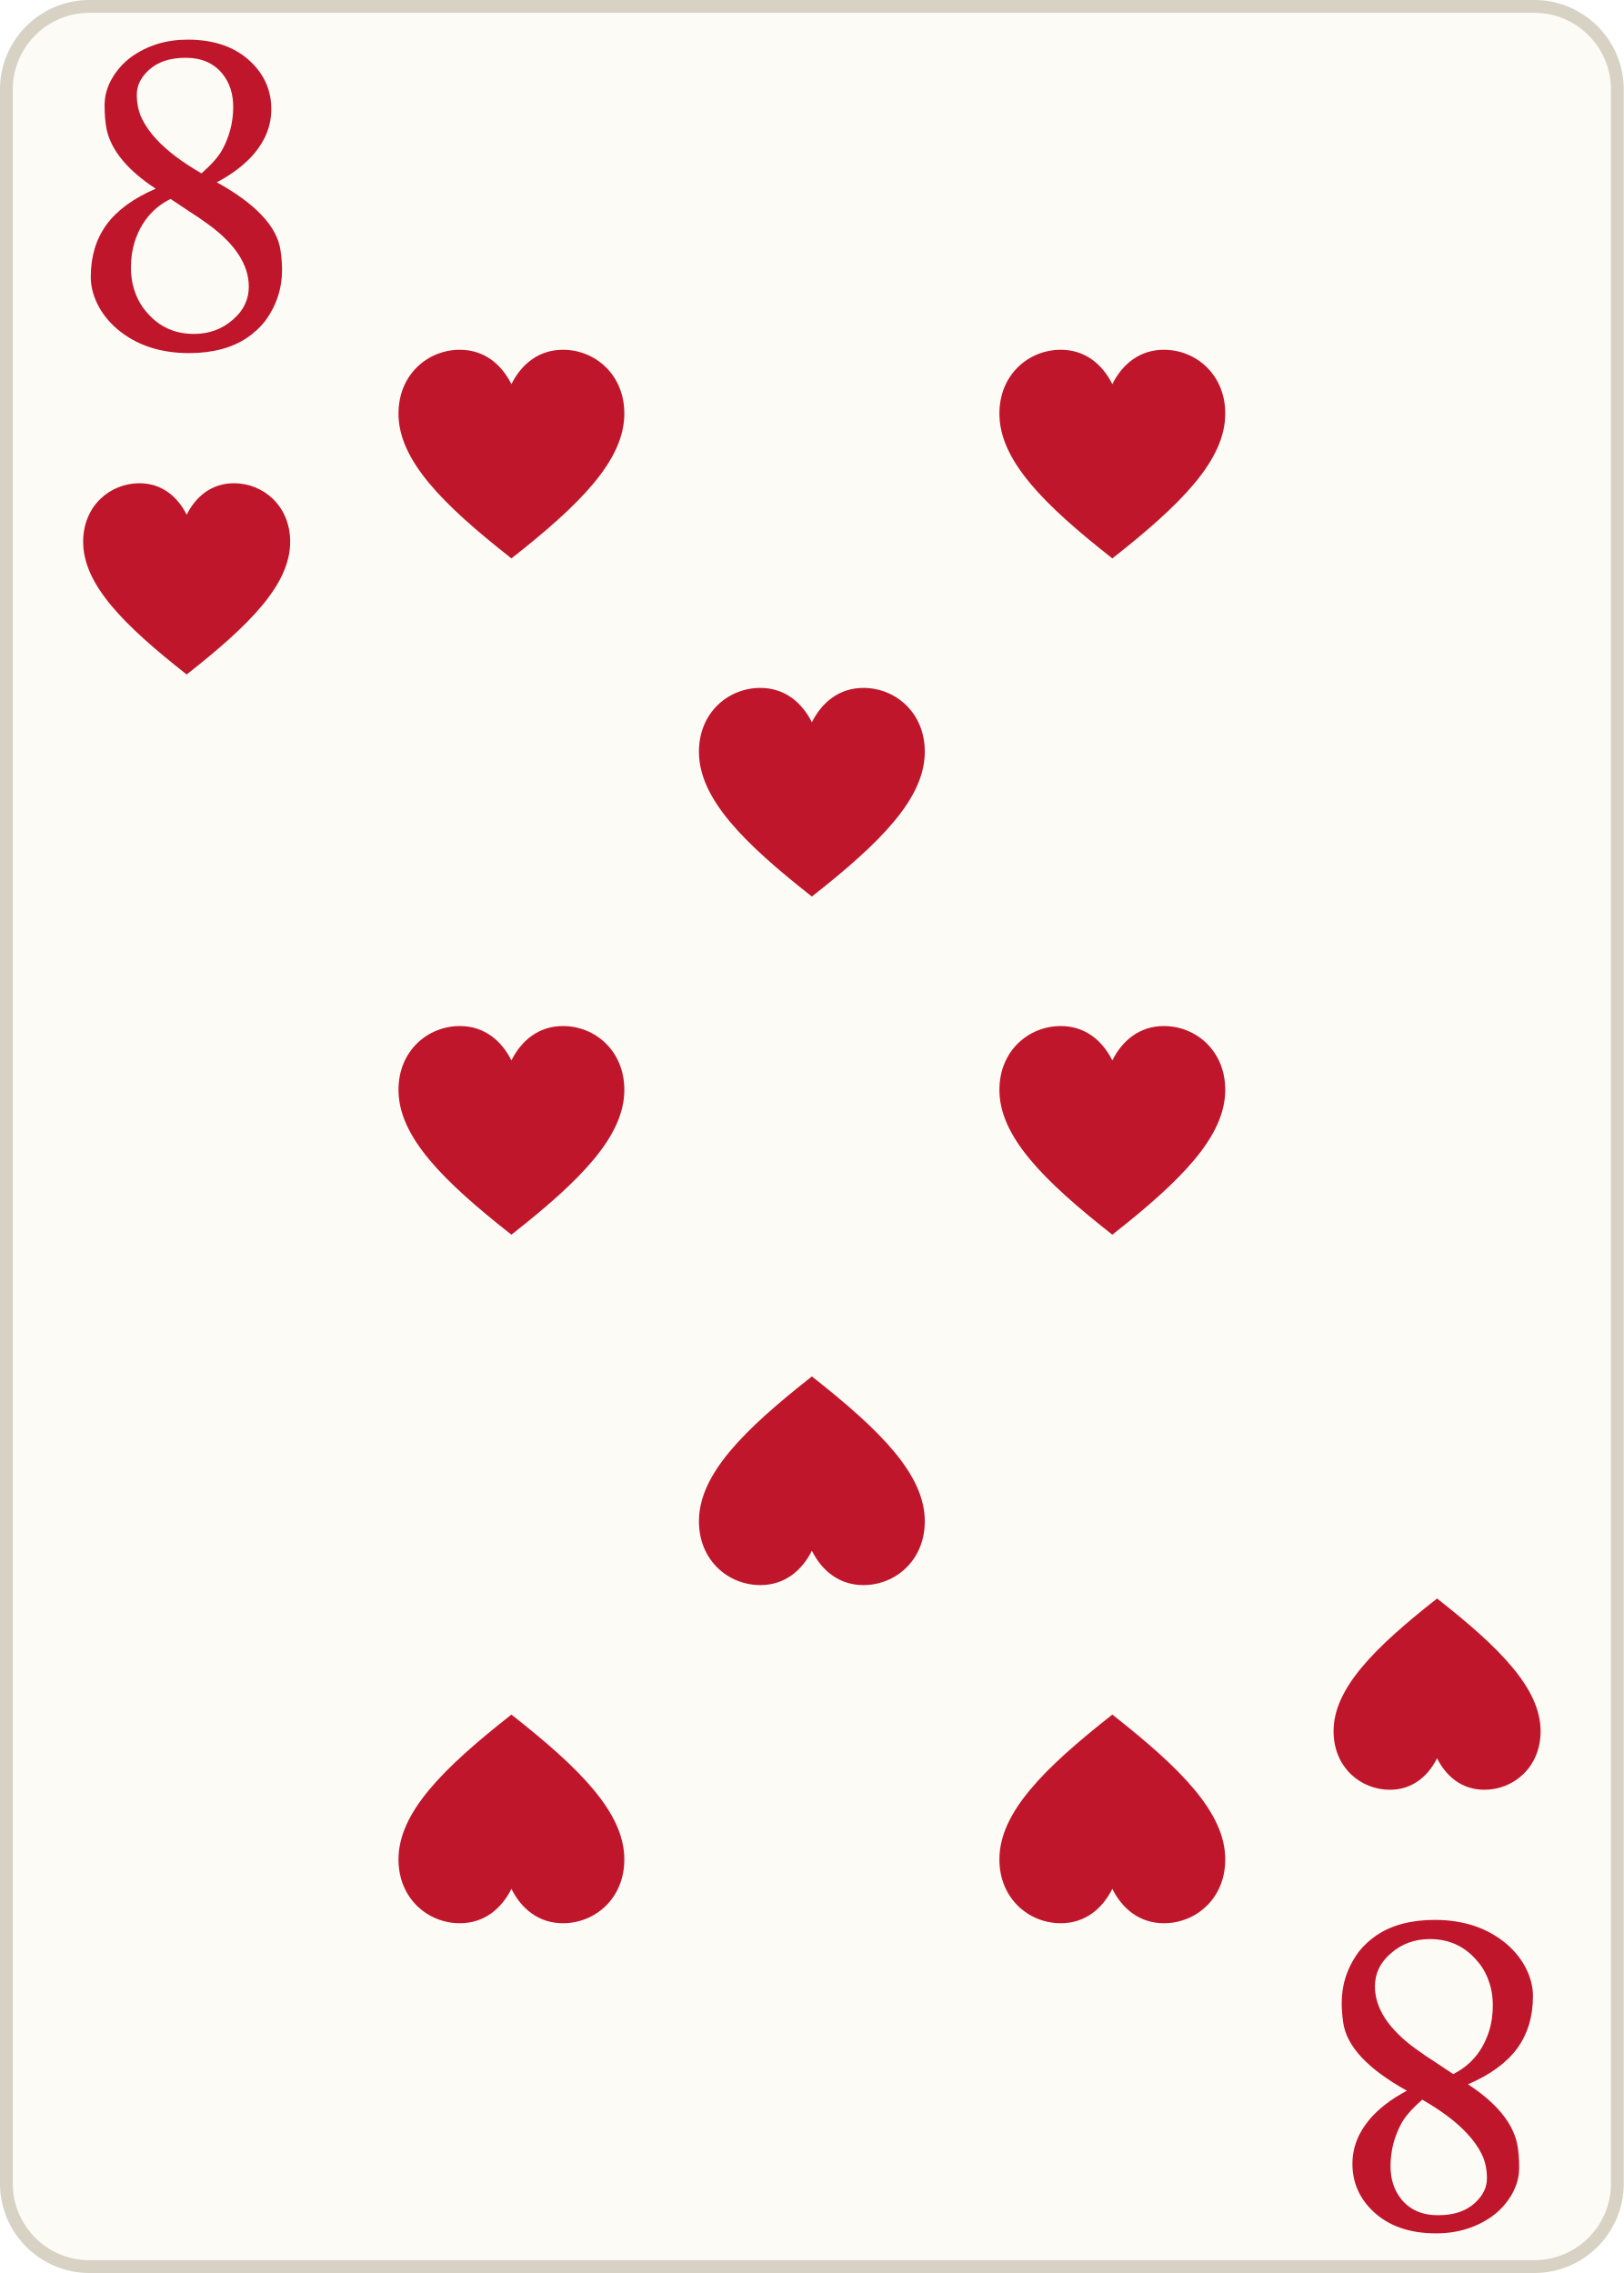
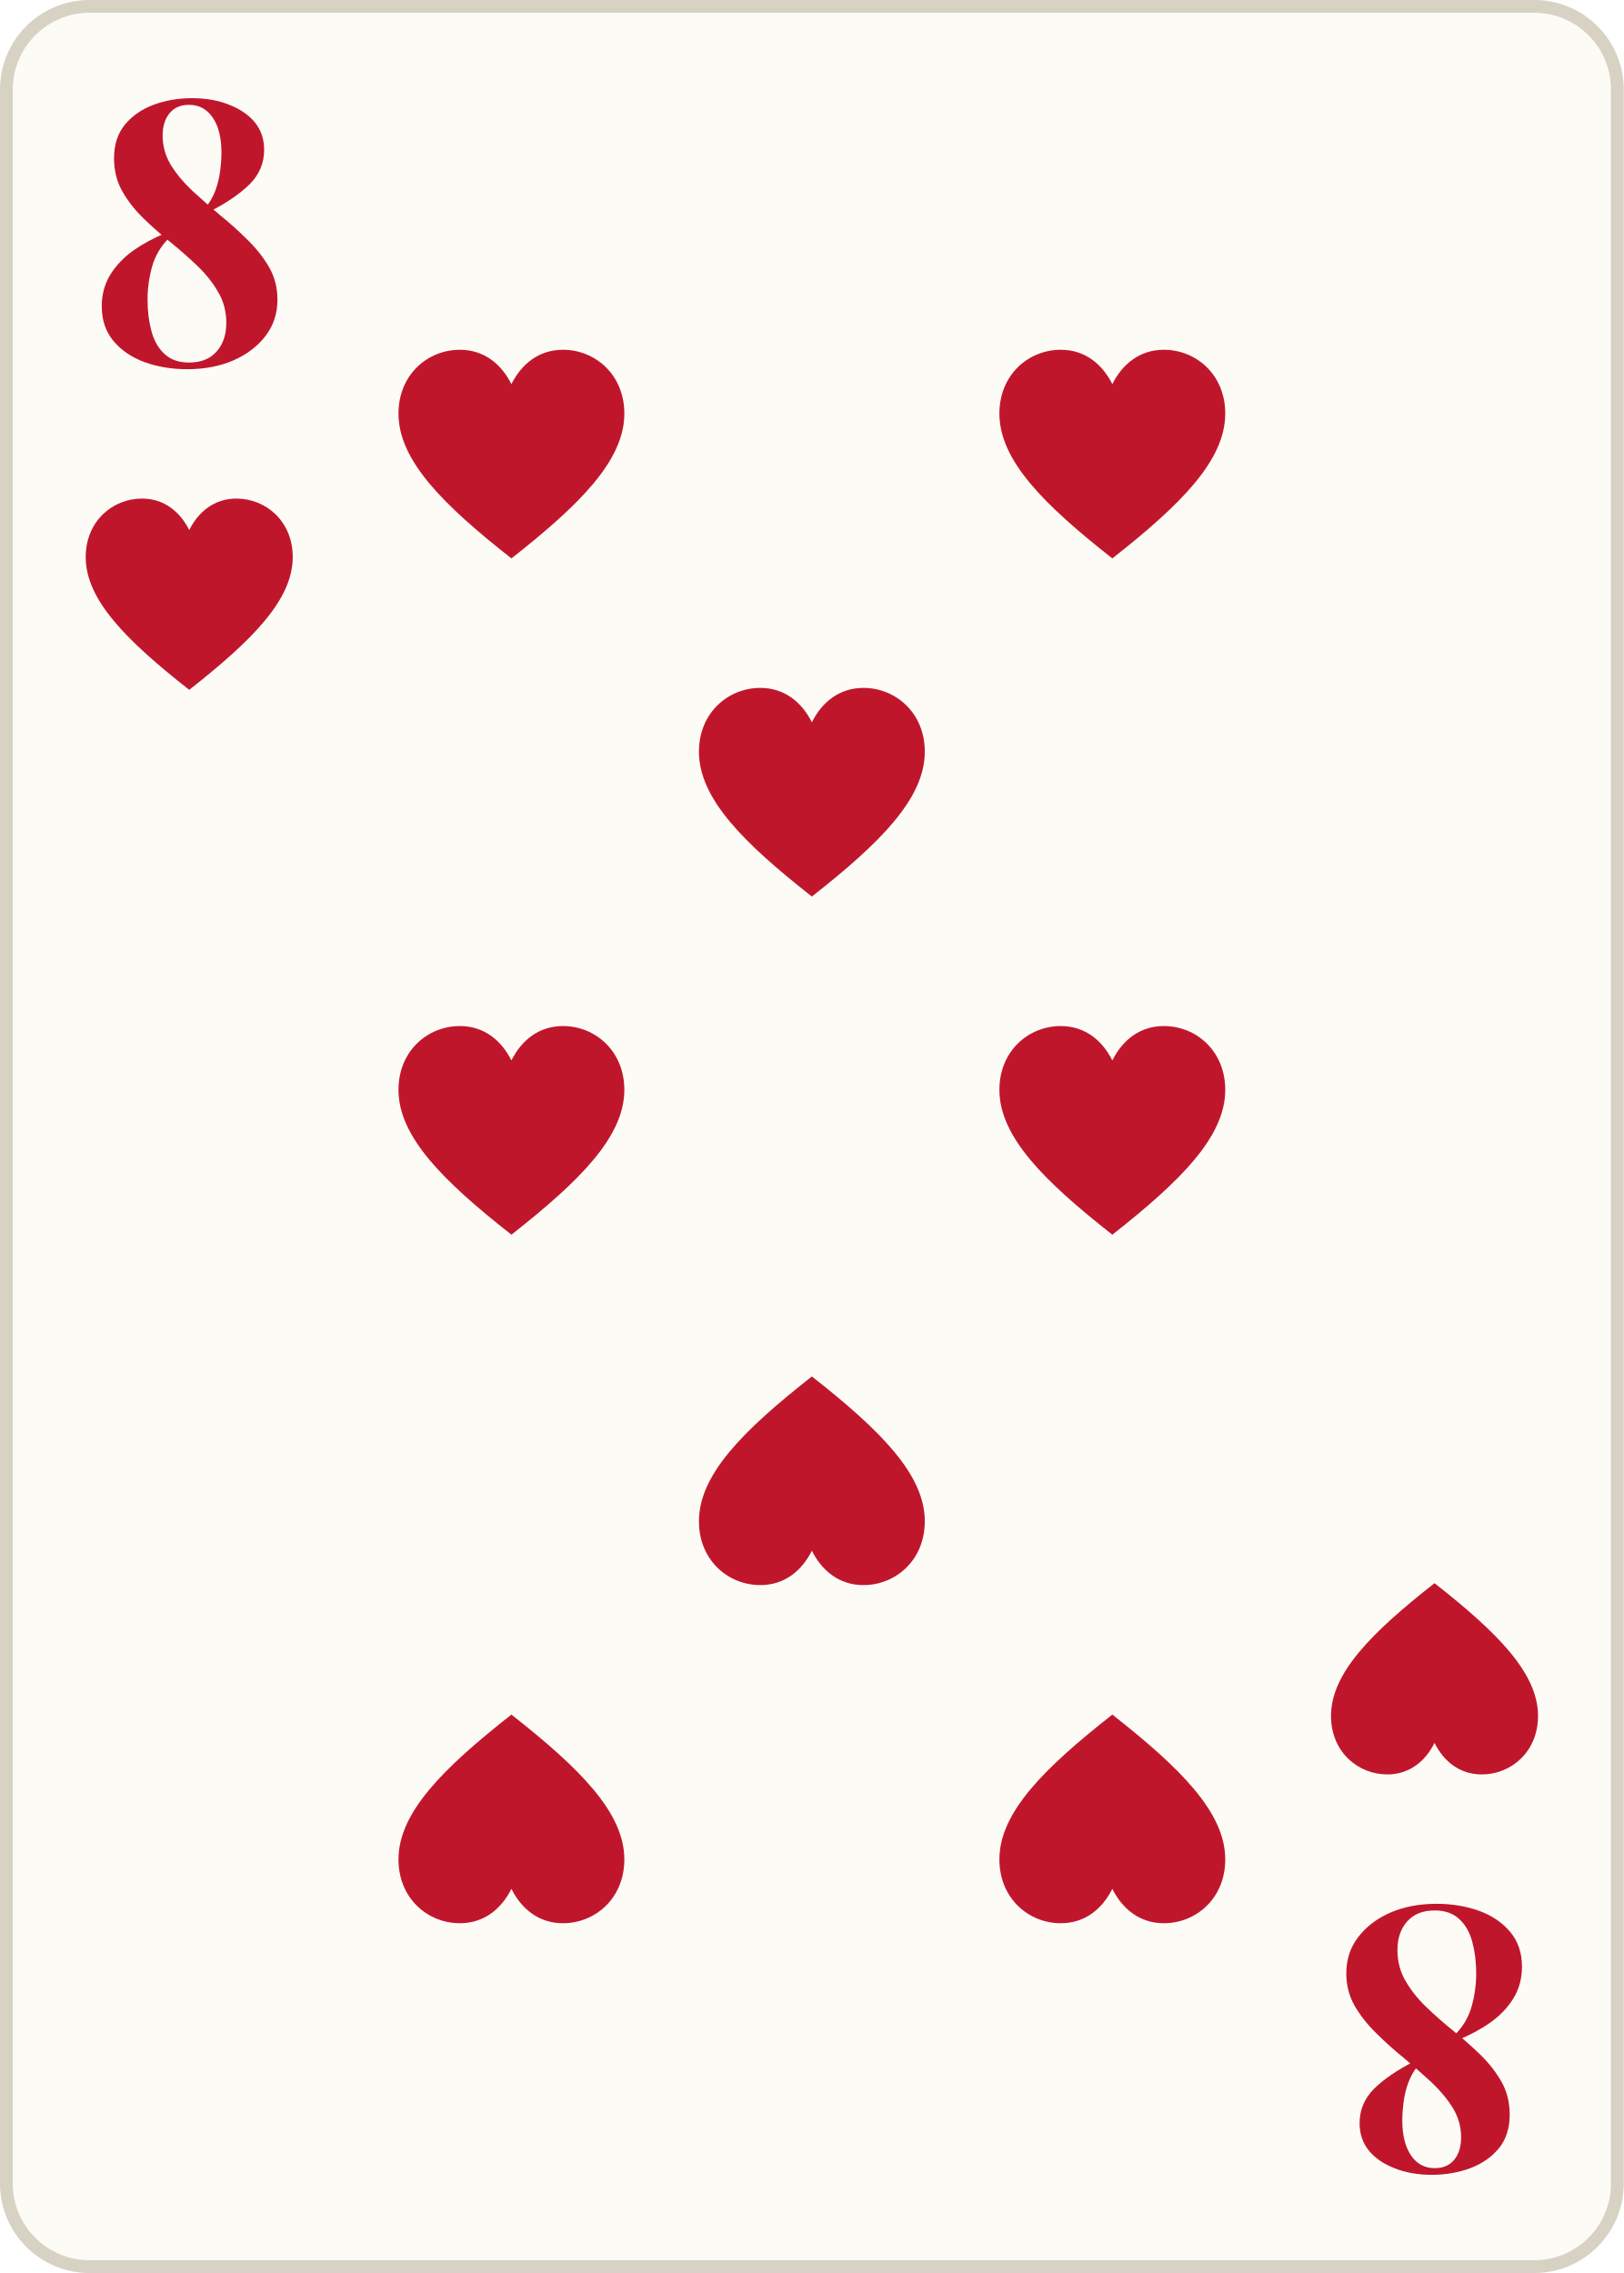
<svg xmlns="http://www.w3.org/2000/svg" width="63.5mm" height="88.9mm" viewBox="0 0 63.5 88.9" role="img" aria-label="8 of Hearts">
  <defs>
-     <clipPath id="cR0-card">
+     <clipPath id="hearts-8-card">
      <rect x="0" y="0" width="63.5" height="88.9" rx="3.5" />
    </clipPath>
  </defs>
-   <g clip-path="url(#cR0-card)">
+   <g clip-path="url(#hearts-8-card)">
    <rect x="0" y="0" width="63.5" height="88.9" fill="#fdfbf6" />
    <g transform="translate(20 18) scale(0.096) translate(-50 -50)" fill="#c0162c">
      <path d="M50 90C22 68 4 50 4 31 4 15 16 5 29 5c10 0 17 6 21 14 4-8 11-14 21-14 13 0 25 10 25 26 0 19-18 37-46 59Z" />
    </g>
    <g transform="translate(43.5 18) scale(0.096) translate(-50 -50)" fill="#c0162c">
      <path d="M50 90C22 68 4 50 4 31 4 15 16 5 29 5c10 0 17 6 21 14 4-8 11-14 21-14 13 0 25 10 25 26 0 19-18 37-46 59Z" />
    </g>
    <g transform="translate(31.75 31.225) scale(0.096) translate(-50 -50)" fill="#c0162c">
      <path d="M50 90C22 68 4 50 4 31 4 15 16 5 29 5c10 0 17 6 21 14 4-8 11-14 21-14 13 0 25 10 25 26 0 19-18 37-46 59Z" />
    </g>
    <g transform="translate(20 44.45) scale(0.096) translate(-50 -50)" fill="#c0162c">
      <path d="M50 90C22 68 4 50 4 31 4 15 16 5 29 5c10 0 17 6 21 14 4-8 11-14 21-14 13 0 25 10 25 26 0 19-18 37-46 59Z" />
    </g>
    <g transform="translate(43.5 44.45) scale(0.096) translate(-50 -50)" fill="#c0162c">
      <path d="M50 90C22 68 4 50 4 31 4 15 16 5 29 5c10 0 17 6 21 14 4-8 11-14 21-14 13 0 25 10 25 26 0 19-18 37-46 59Z" />
    </g>
    <g transform="translate(31.75 57.675) rotate(180) scale(0.096) translate(-50 -50)" fill="#c0162c">
      <path d="M50 90C22 68 4 50 4 31 4 15 16 5 29 5c10 0 17 6 21 14 4-8 11-14 21-14 13 0 25 10 25 26 0 19-18 37-46 59Z" />
    </g>
    <g transform="translate(20 70.9) rotate(180) scale(0.096) translate(-50 -50)" fill="#c0162c">
      <path d="M50 90C22 68 4 50 4 31 4 15 16 5 29 5c10 0 17 6 21 14 4-8 11-14 21-14 13 0 25 10 25 26 0 19-18 37-46 59Z" />
    </g>
    <g transform="translate(43.5 70.9) rotate(180) scale(0.096) translate(-50 -50)" fill="#c0162c">
      <path d="M50 90C22 68 4 50 4 31 4 15 16 5 29 5c10 0 17 6 21 14 4-8 11-14 21-14 13 0 25 10 25 26 0 19-18 37-46 59Z" />
    </g>
-     <g transform="translate(2.3 -0.6)">
-       <path d="M1.25 11.43Q1.25 10.23 1.87 9.38Q2.49 8.54 3.79 7.98Q2.14 6.9 1.87 5.66Q1.79 5.27 1.79 4.72Q1.79 4.17 2.08 3.67Q2.37 3.17 2.83 2.83Q3.78 2.15 5.04 2.15Q6.59 2.15 7.5 3.01Q8.31 3.78 8.31 4.87Q8.31 5.82 7.63 6.62Q7.1 7.24 6.18 7.73Q8.47 9 8.67 10.39Q8.73 10.81 8.73 11.14Q8.73 11.48 8.67 11.8Q8.61 12.13 8.46 12.48Q8.31 12.83 8.05 13.18Q7.78 13.52 7.38 13.8Q6.48 14.41 5.09 14.41Q3.38 14.41 2.26 13.45Q1.77 13.02 1.51 12.49Q1.25 11.96 1.25 11.43ZM5.58 7.38Q6.15 6.88 6.38 6.48Q6.82 5.68 6.82 4.78Q6.82 4.02 6.41 3.5Q5.9 2.86 4.96 2.86Q4.04 2.86 3.52 3.34Q3.05 3.77 3.05 4.3Q3.05 4.84 3.26 5.26Q3.47 5.68 3.83 6.06Q4.45 6.73 5.58 7.38ZM2.96 10.08Q2.82 10.53 2.82 11.07Q2.82 11.6 2.99 12.05Q3.15 12.5 3.47 12.85Q4.18 13.66 5.28 13.66Q6.18 13.66 6.81 13.1Q7.43 12.57 7.43 11.81Q7.43 10.53 5.84 9.37Q5.41 9.06 5.12 8.88L4.37 8.38Q3.33 8.9 2.96 10.08Z" fill="#c0162c" />
+     <g transform="translate(2.4 0)">
+       <path d="M5.11 3.84Q5.93 3.84 6.57 4.1Q7.21 4.35 7.57 4.79Q7.93 5.24 7.93 5.86Q7.93 6.64 7.36 7.21Q6.79 7.77 5.79 8.28L5.67 8.08Q5.9 7.79 6.03 7.43Q6.16 7.07 6.21 6.68Q6.26 6.29 6.26 5.97Q6.26 5.1 5.92 4.6Q5.58 4.1 4.99 4.1Q4.5 4.1 4.23 4.43Q3.96 4.76 3.96 5.3Q3.96 5.92 4.28 6.45Q4.61 6.98 5.12 7.46Q5.63 7.93 6.2 8.41Q6.78 8.88 7.29 9.39Q7.8 9.89 8.13 10.46Q8.45 11.03 8.45 11.72Q8.45 12.53 7.99 13.13Q7.53 13.74 6.74 14.09Q5.94 14.44 4.92 14.44Q4.03 14.44 3.27 14.17Q2.5 13.89 2.04 13.34Q1.58 12.79 1.58 11.98Q1.58 11.29 1.91 10.75Q2.24 10.21 2.81 9.8Q3.38 9.4 4.09 9.11L4.2 9.32Q3.73 9.79 3.55 10.42Q3.37 11.06 3.37 11.72Q3.37 12.38 3.52 12.94Q3.67 13.51 4.03 13.84Q4.39 14.18 4.99 14.18Q5.69 14.18 6.07 13.75Q6.45 13.32 6.45 12.63Q6.45 11.96 6.13 11.42Q5.82 10.88 5.32 10.4Q4.82 9.92 4.25 9.46Q3.68 9 3.19 8.52Q2.69 8.03 2.37 7.46Q2.06 6.9 2.06 6.19Q2.06 5.4 2.48 4.88Q2.91 4.36 3.6 4.1Q4.3 3.84 5.11 3.84Z" fill="#c0162c" />
      <g transform="translate(5 23.46) scale(0.088) translate(-50 -50)" fill="#c0162c">
        <path d="M50 90C22 68 4 50 4 31 4 15 16 5 29 5c10 0 17 6 21 14 4-8 11-14 21-14 13 0 25 10 25 26 0 19-18 37-46 59Z" />
      </g>
    </g>
    <g transform="rotate(180 31.75 44.45)">
-       <g transform="translate(2.3 -0.6)">
-         <path d="M1.25 11.43Q1.25 10.23 1.87 9.38Q2.49 8.54 3.79 7.98Q2.14 6.9 1.87 5.66Q1.79 5.27 1.79 4.72Q1.79 4.17 2.08 3.67Q2.37 3.17 2.83 2.83Q3.78 2.15 5.04 2.15Q6.59 2.15 7.5 3.01Q8.31 3.78 8.31 4.87Q8.31 5.82 7.63 6.62Q7.1 7.24 6.18 7.73Q8.47 9 8.67 10.39Q8.73 10.81 8.73 11.14Q8.73 11.48 8.67 11.8Q8.61 12.13 8.46 12.48Q8.31 12.83 8.05 13.18Q7.78 13.52 7.38 13.8Q6.48 14.41 5.09 14.41Q3.38 14.41 2.26 13.45Q1.77 13.02 1.51 12.49Q1.25 11.96 1.25 11.43ZM5.58 7.38Q6.15 6.88 6.38 6.48Q6.82 5.68 6.82 4.78Q6.82 4.02 6.41 3.5Q5.9 2.86 4.96 2.86Q4.04 2.86 3.52 3.34Q3.05 3.77 3.05 4.3Q3.05 4.84 3.26 5.26Q3.47 5.68 3.83 6.06Q4.45 6.73 5.58 7.38ZM2.96 10.08Q2.82 10.53 2.82 11.07Q2.82 11.6 2.99 12.05Q3.15 12.5 3.47 12.85Q4.18 13.66 5.28 13.66Q6.18 13.66 6.81 13.1Q7.43 12.57 7.43 11.81Q7.43 10.53 5.84 9.37Q5.41 9.06 5.12 8.88L4.37 8.38Q3.33 8.9 2.96 10.08Z" fill="#c0162c" />
+       <g transform="translate(2.4 0)">
+         <path d="M5.11 3.84Q5.93 3.84 6.57 4.1Q7.21 4.35 7.57 4.79Q7.93 5.24 7.93 5.86Q7.93 6.64 7.36 7.21Q6.79 7.77 5.79 8.28L5.67 8.08Q5.9 7.79 6.03 7.43Q6.16 7.07 6.21 6.68Q6.26 6.29 6.26 5.97Q6.26 5.1 5.92 4.6Q5.58 4.1 4.99 4.1Q4.5 4.1 4.23 4.43Q3.96 4.76 3.96 5.3Q3.96 5.92 4.28 6.45Q4.61 6.98 5.12 7.46Q5.63 7.93 6.2 8.41Q6.78 8.88 7.29 9.39Q7.8 9.89 8.13 10.46Q8.45 11.03 8.45 11.72Q8.45 12.53 7.99 13.13Q7.53 13.74 6.74 14.09Q5.94 14.44 4.92 14.44Q4.03 14.44 3.27 14.17Q2.5 13.89 2.04 13.34Q1.58 12.79 1.58 11.98Q1.58 11.29 1.91 10.75Q2.24 10.21 2.81 9.8Q3.38 9.4 4.09 9.11L4.2 9.32Q3.73 9.79 3.55 10.42Q3.37 11.06 3.37 11.72Q3.37 12.38 3.52 12.94Q3.67 13.51 4.03 13.84Q4.39 14.18 4.99 14.18Q5.69 14.18 6.07 13.75Q6.45 13.32 6.45 12.63Q6.45 11.96 6.13 11.42Q5.82 10.88 5.32 10.4Q4.82 9.92 4.25 9.46Q3.68 9 3.19 8.52Q2.69 8.03 2.37 7.46Q2.06 6.9 2.06 6.19Q2.06 5.4 2.48 4.88Q2.91 4.36 3.6 4.1Q4.3 3.84 5.11 3.84Z" fill="#c0162c" />
        <g transform="translate(5 23.46) scale(0.088) translate(-50 -50)" fill="#c0162c">
          <path d="M50 90C22 68 4 50 4 31 4 15 16 5 29 5c10 0 17 6 21 14 4-8 11-14 21-14 13 0 25 10 25 26 0 19-18 37-46 59Z" />
        </g>
      </g>
    </g>
  </g>
  <rect x="0.25" y="0.25" width="63" height="88.4" rx="3.25" fill="none" stroke="#d8d2c4" stroke-width="0.5" />
</svg>
